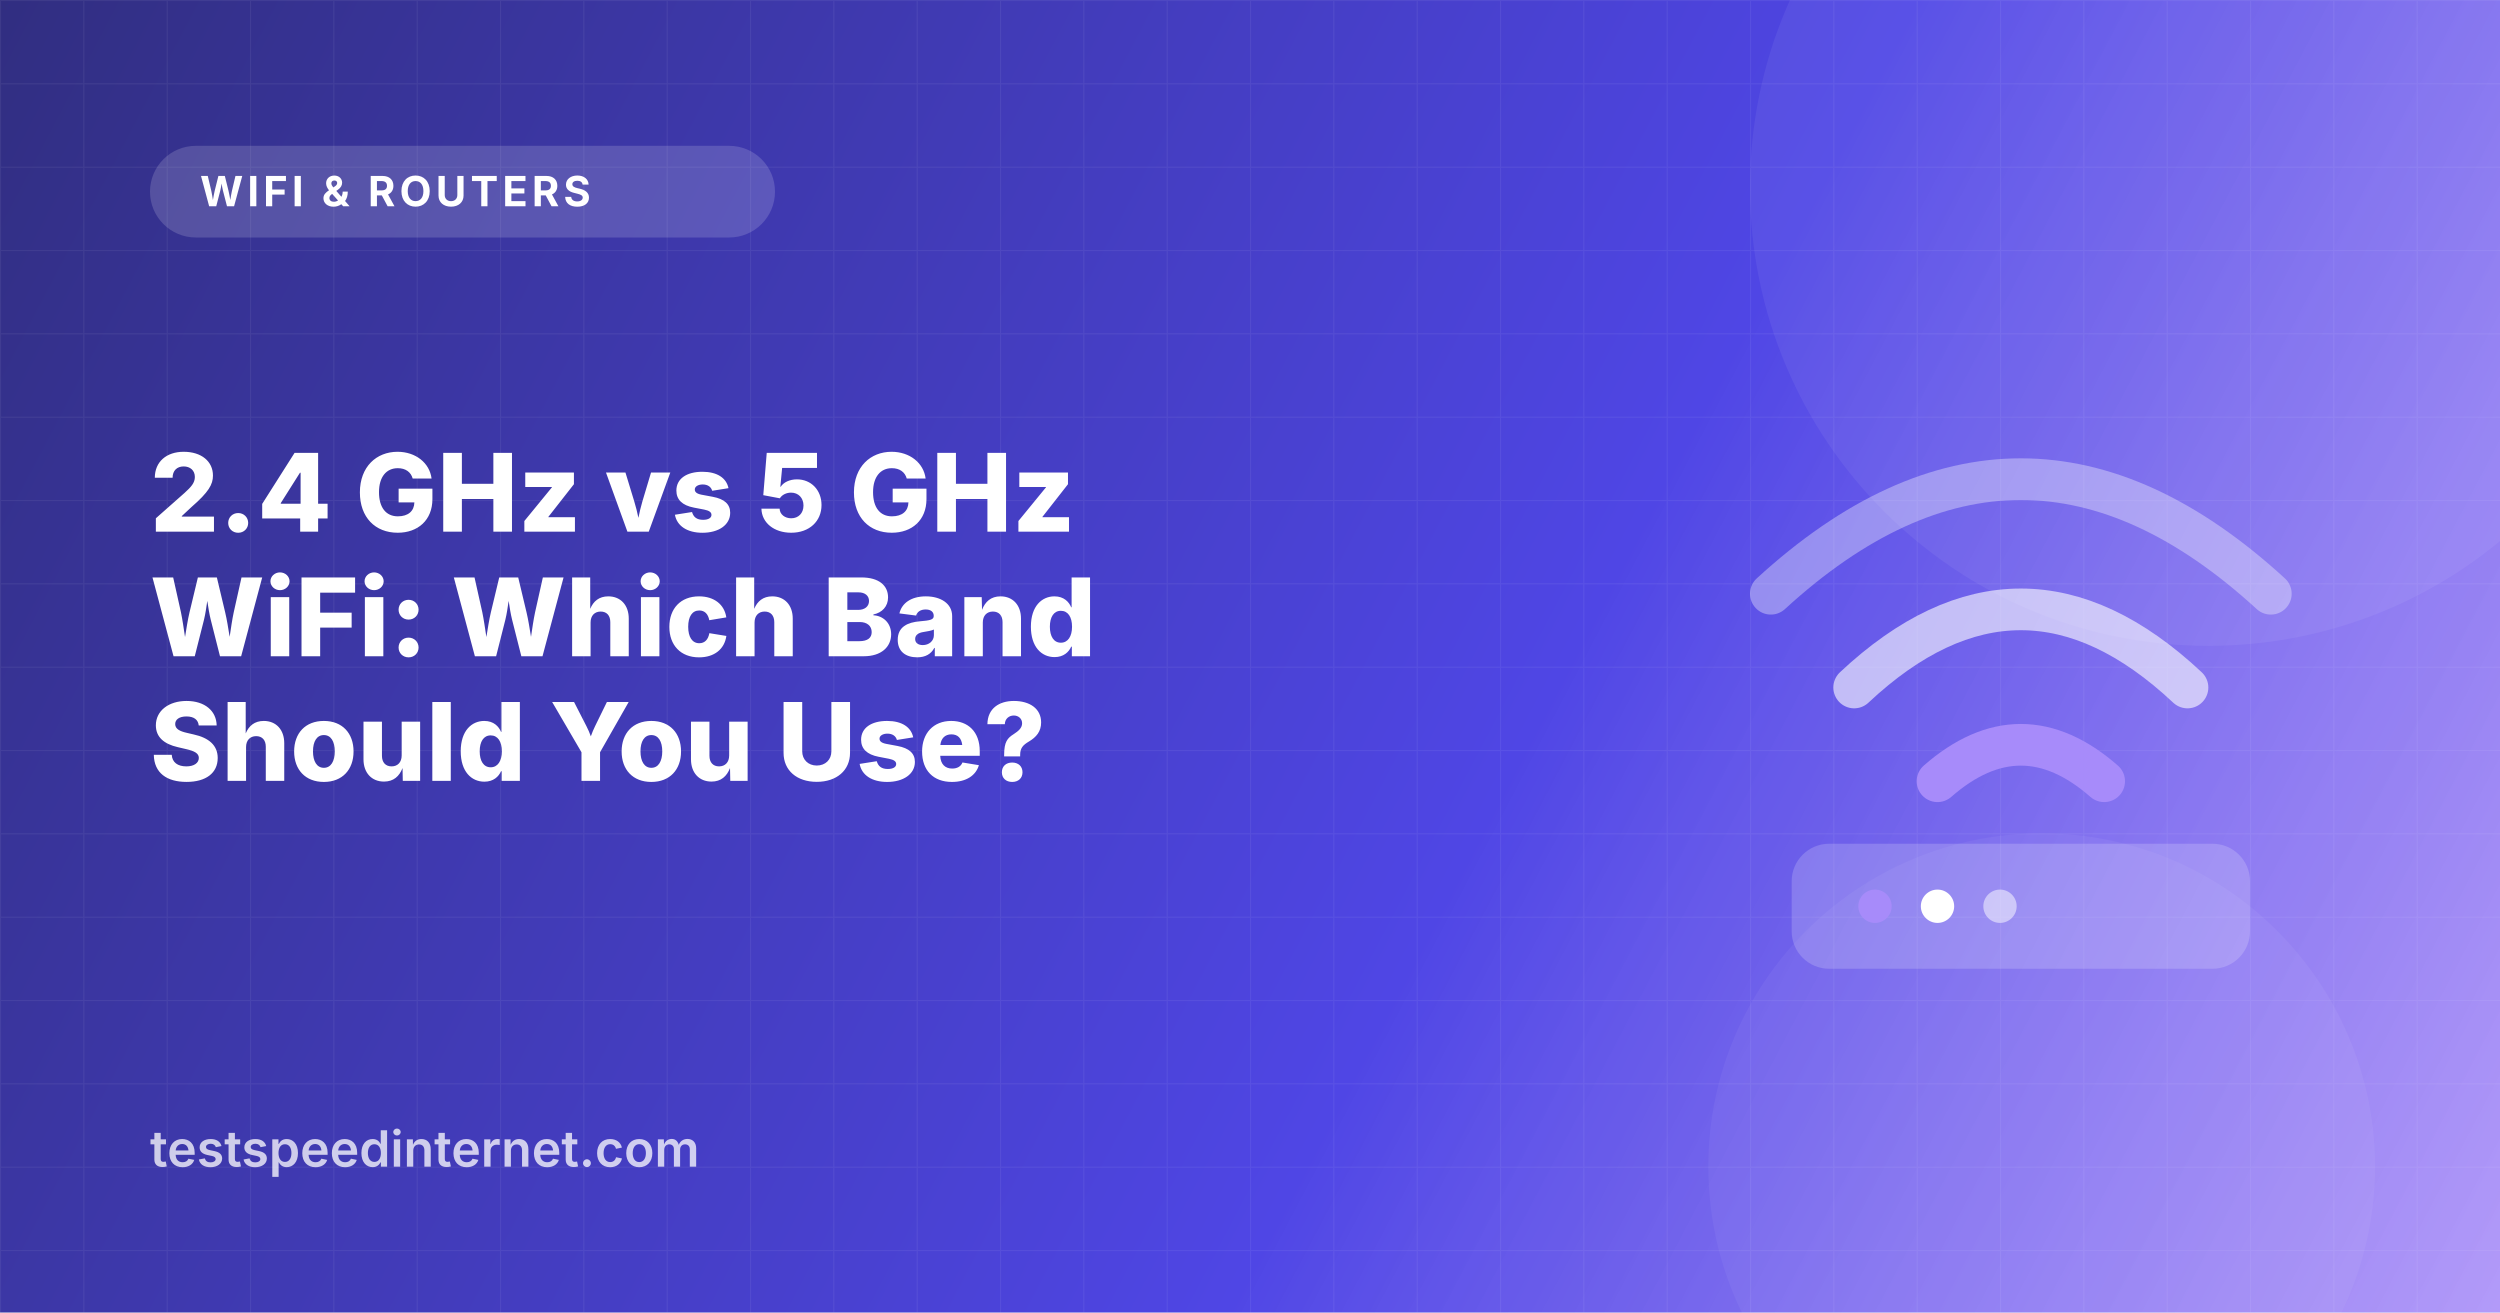
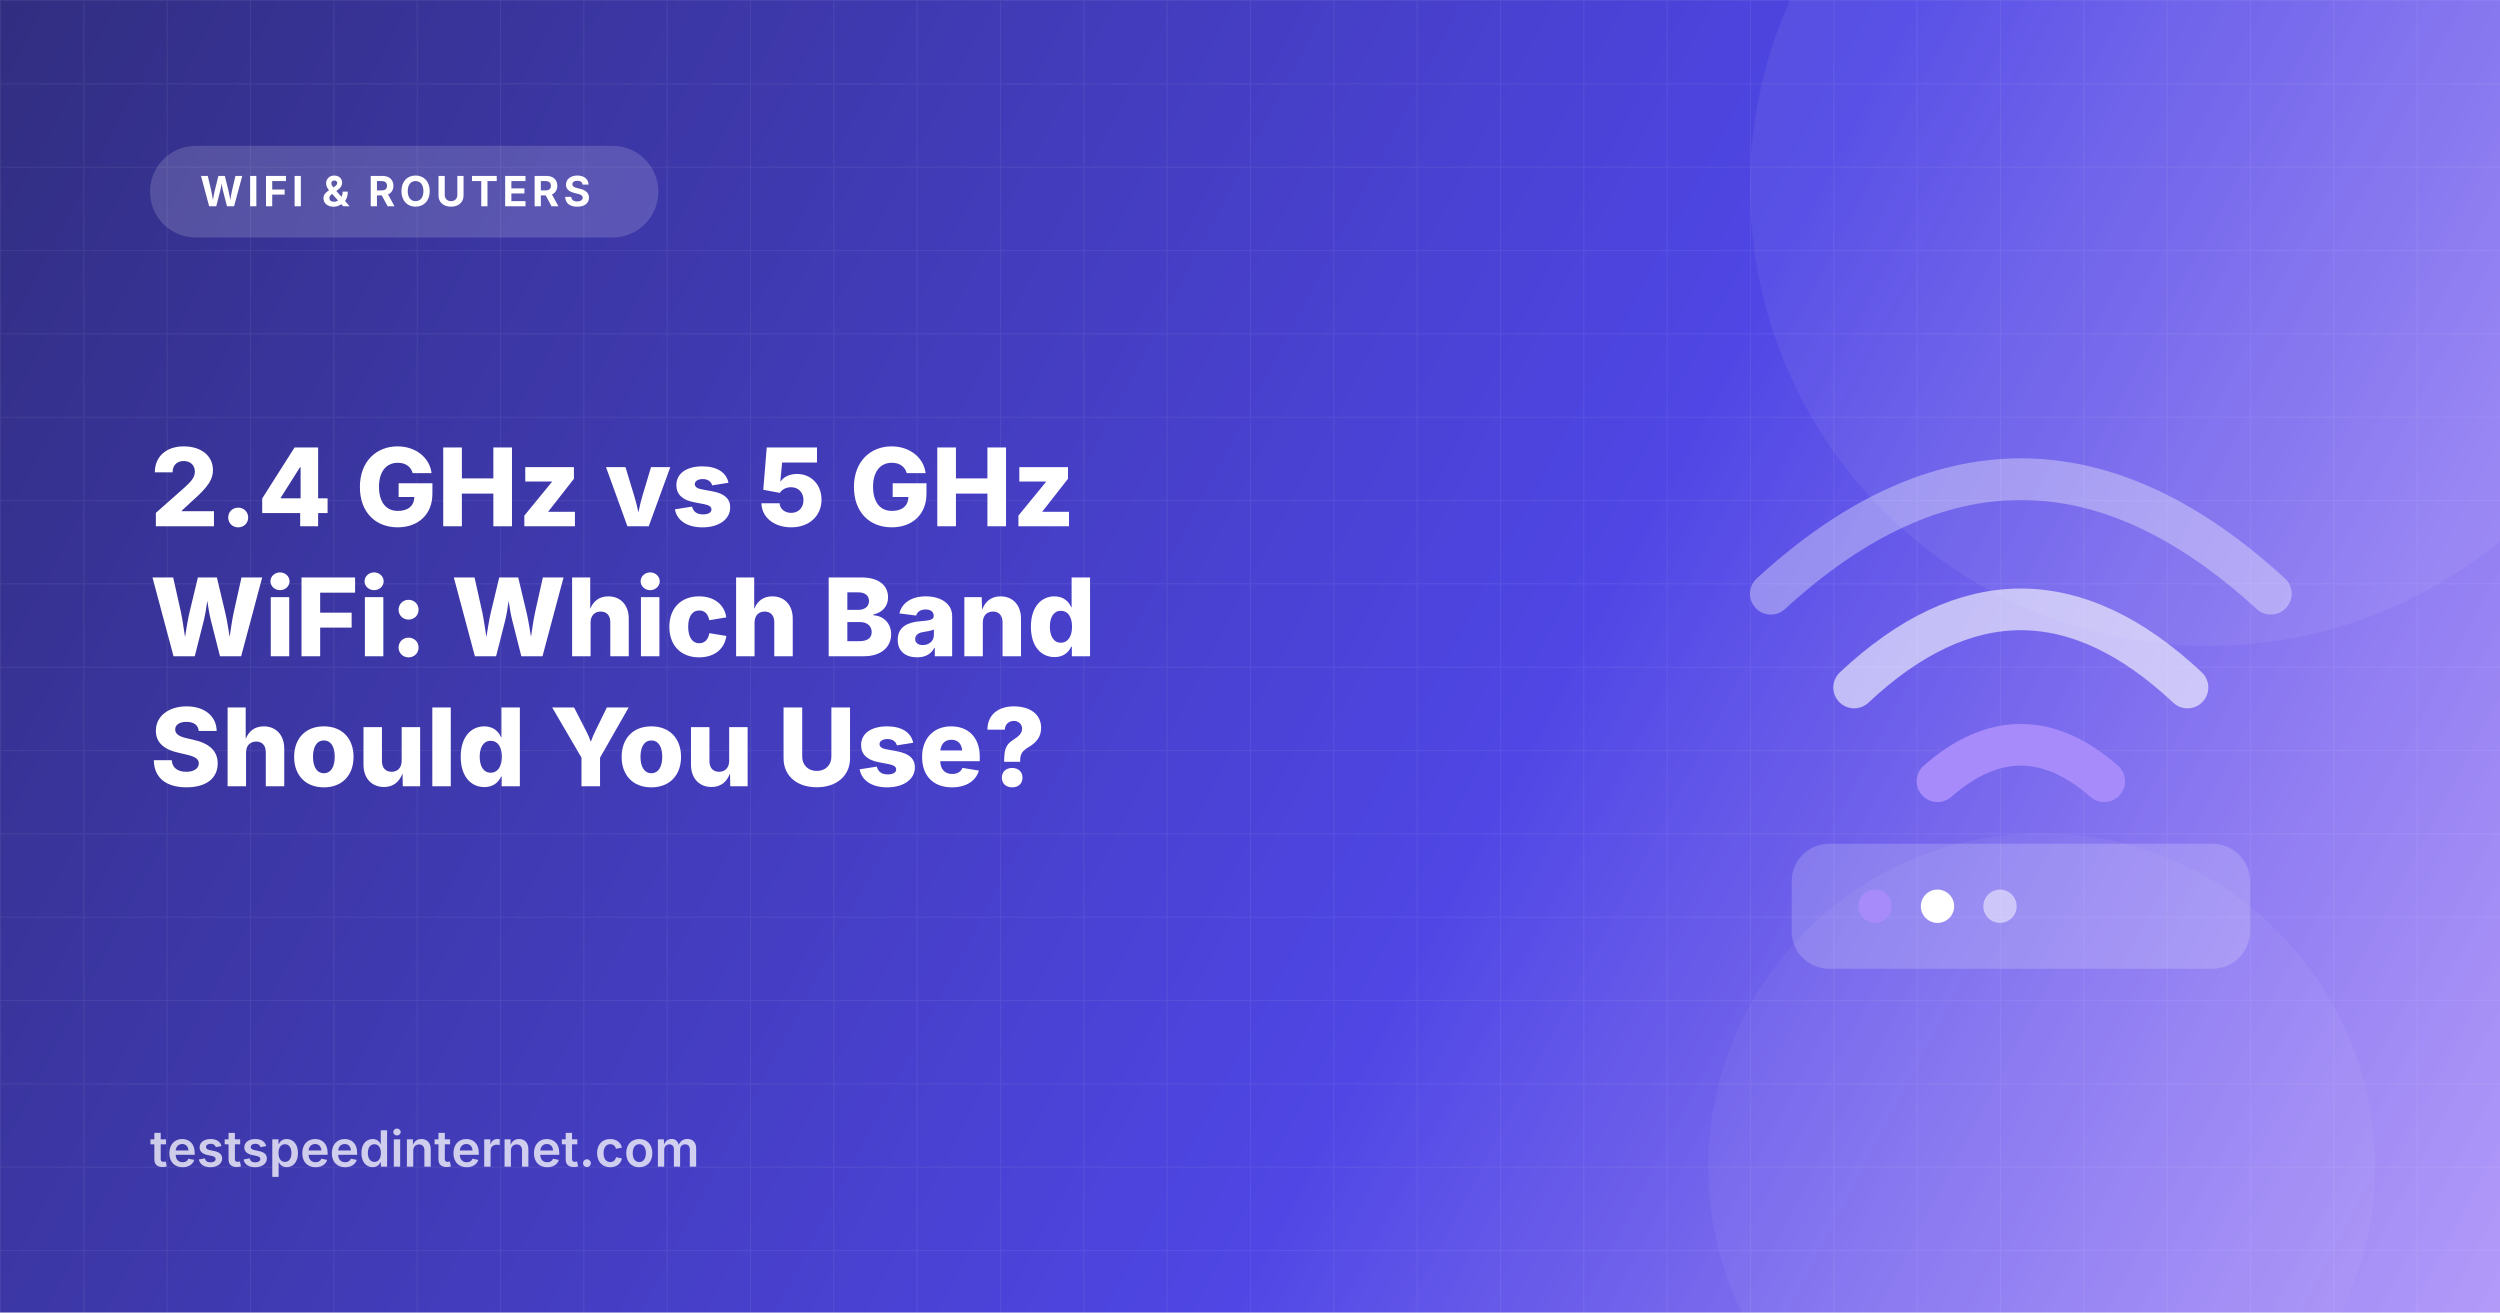
<svg xmlns="http://www.w3.org/2000/svg" width="1200" height="630" viewBox="0 0 1200 630" font-family="Inter, 'Segoe UI', Helvetica, Arial, sans-serif">
  <defs>
    <linearGradient id="bg" x1="0" y1="0" x2="1200" y2="630" gradientUnits="userSpaceOnUse">
      <stop stop-color="#312e81" />
      <stop offset=".6" stop-color="#4f46e5" />
      <stop offset="1" stop-color="#a78bfa" stop-opacity=".85" />
    </linearGradient>
    <pattern id="grid" width="40" height="40" patternUnits="userSpaceOnUse">
      <path d="M40 0H0V40" fill="none" stroke="#fff" stroke-opacity=".06" />
    </pattern>
  </defs>
  <rect width="1200" height="630" fill="url(#bg)" />
  <rect width="1200" height="630" fill="url(#grid)" />
  <circle cx="1060" cy="90" r="220" fill="#fff" fill-opacity=".06" />
  <circle cx="980" cy="560" r="160" fill="#fff" fill-opacity=".05" />
-   <rect x="72" y="70" width="300" height="44" rx="22" fill="#fff" fill-opacity=".16" />
+   <rect x="72" y="70" width="244" height="44" rx="22" fill="#fff" fill-opacity=".16" />
  <text x="96" y="99" font-size="20" font-weight="700" letter-spacing="2" fill="#fff">WIFI &amp; ROUTERS</text>
-   <text x="72" y="255.2" font-size="52" font-weight="800" fill="#fff">2.4 GHz vs 5 GHz</text>
+   <text x="72" y="252.6" font-size="52" font-weight="800" fill="#fff">2.4 GHz vs 5 GHz</text>
  <text x="72" y="315" font-size="52" font-weight="800" fill="#fff">WiFi: Which Band</text>
-   <text x="72" y="374.8" font-size="52" font-weight="800" fill="#fff">Should You Use?</text>
+   <text x="72" y="377.4" font-size="52" font-weight="800" fill="#fff">Should You Use?</text>
  <text x="72" y="560" font-size="24" font-weight="600" fill="#fff" fill-opacity=".75">testspeedinternet.com</text>
  <g transform="translate(790 135)">
    <path d="M60 150 Q180 40 300 150" fill="none" stroke="#fff" stroke-opacity=".35" stroke-width="20" stroke-linecap="round" />
    <path d="M100 195 Q180 120 260 195" fill="none" stroke="#fff" stroke-opacity=".6" stroke-width="20" stroke-linecap="round" />
    <path d="M140 240 Q180 205 220 240" fill="none" stroke="#a78bfa" stroke-width="20" stroke-linecap="round" />
    <rect x="70" y="270" width="220" height="60" rx="18" fill="#fff" fill-opacity=".18" />
    <circle cx="110" cy="300" r="8" fill="#a78bfa" />
    <circle cx="140" cy="300" r="8" fill="#fff" />
    <circle cx="170" cy="300" r="8" fill="#fff" fill-opacity=".5" />
  </g>
</svg>
